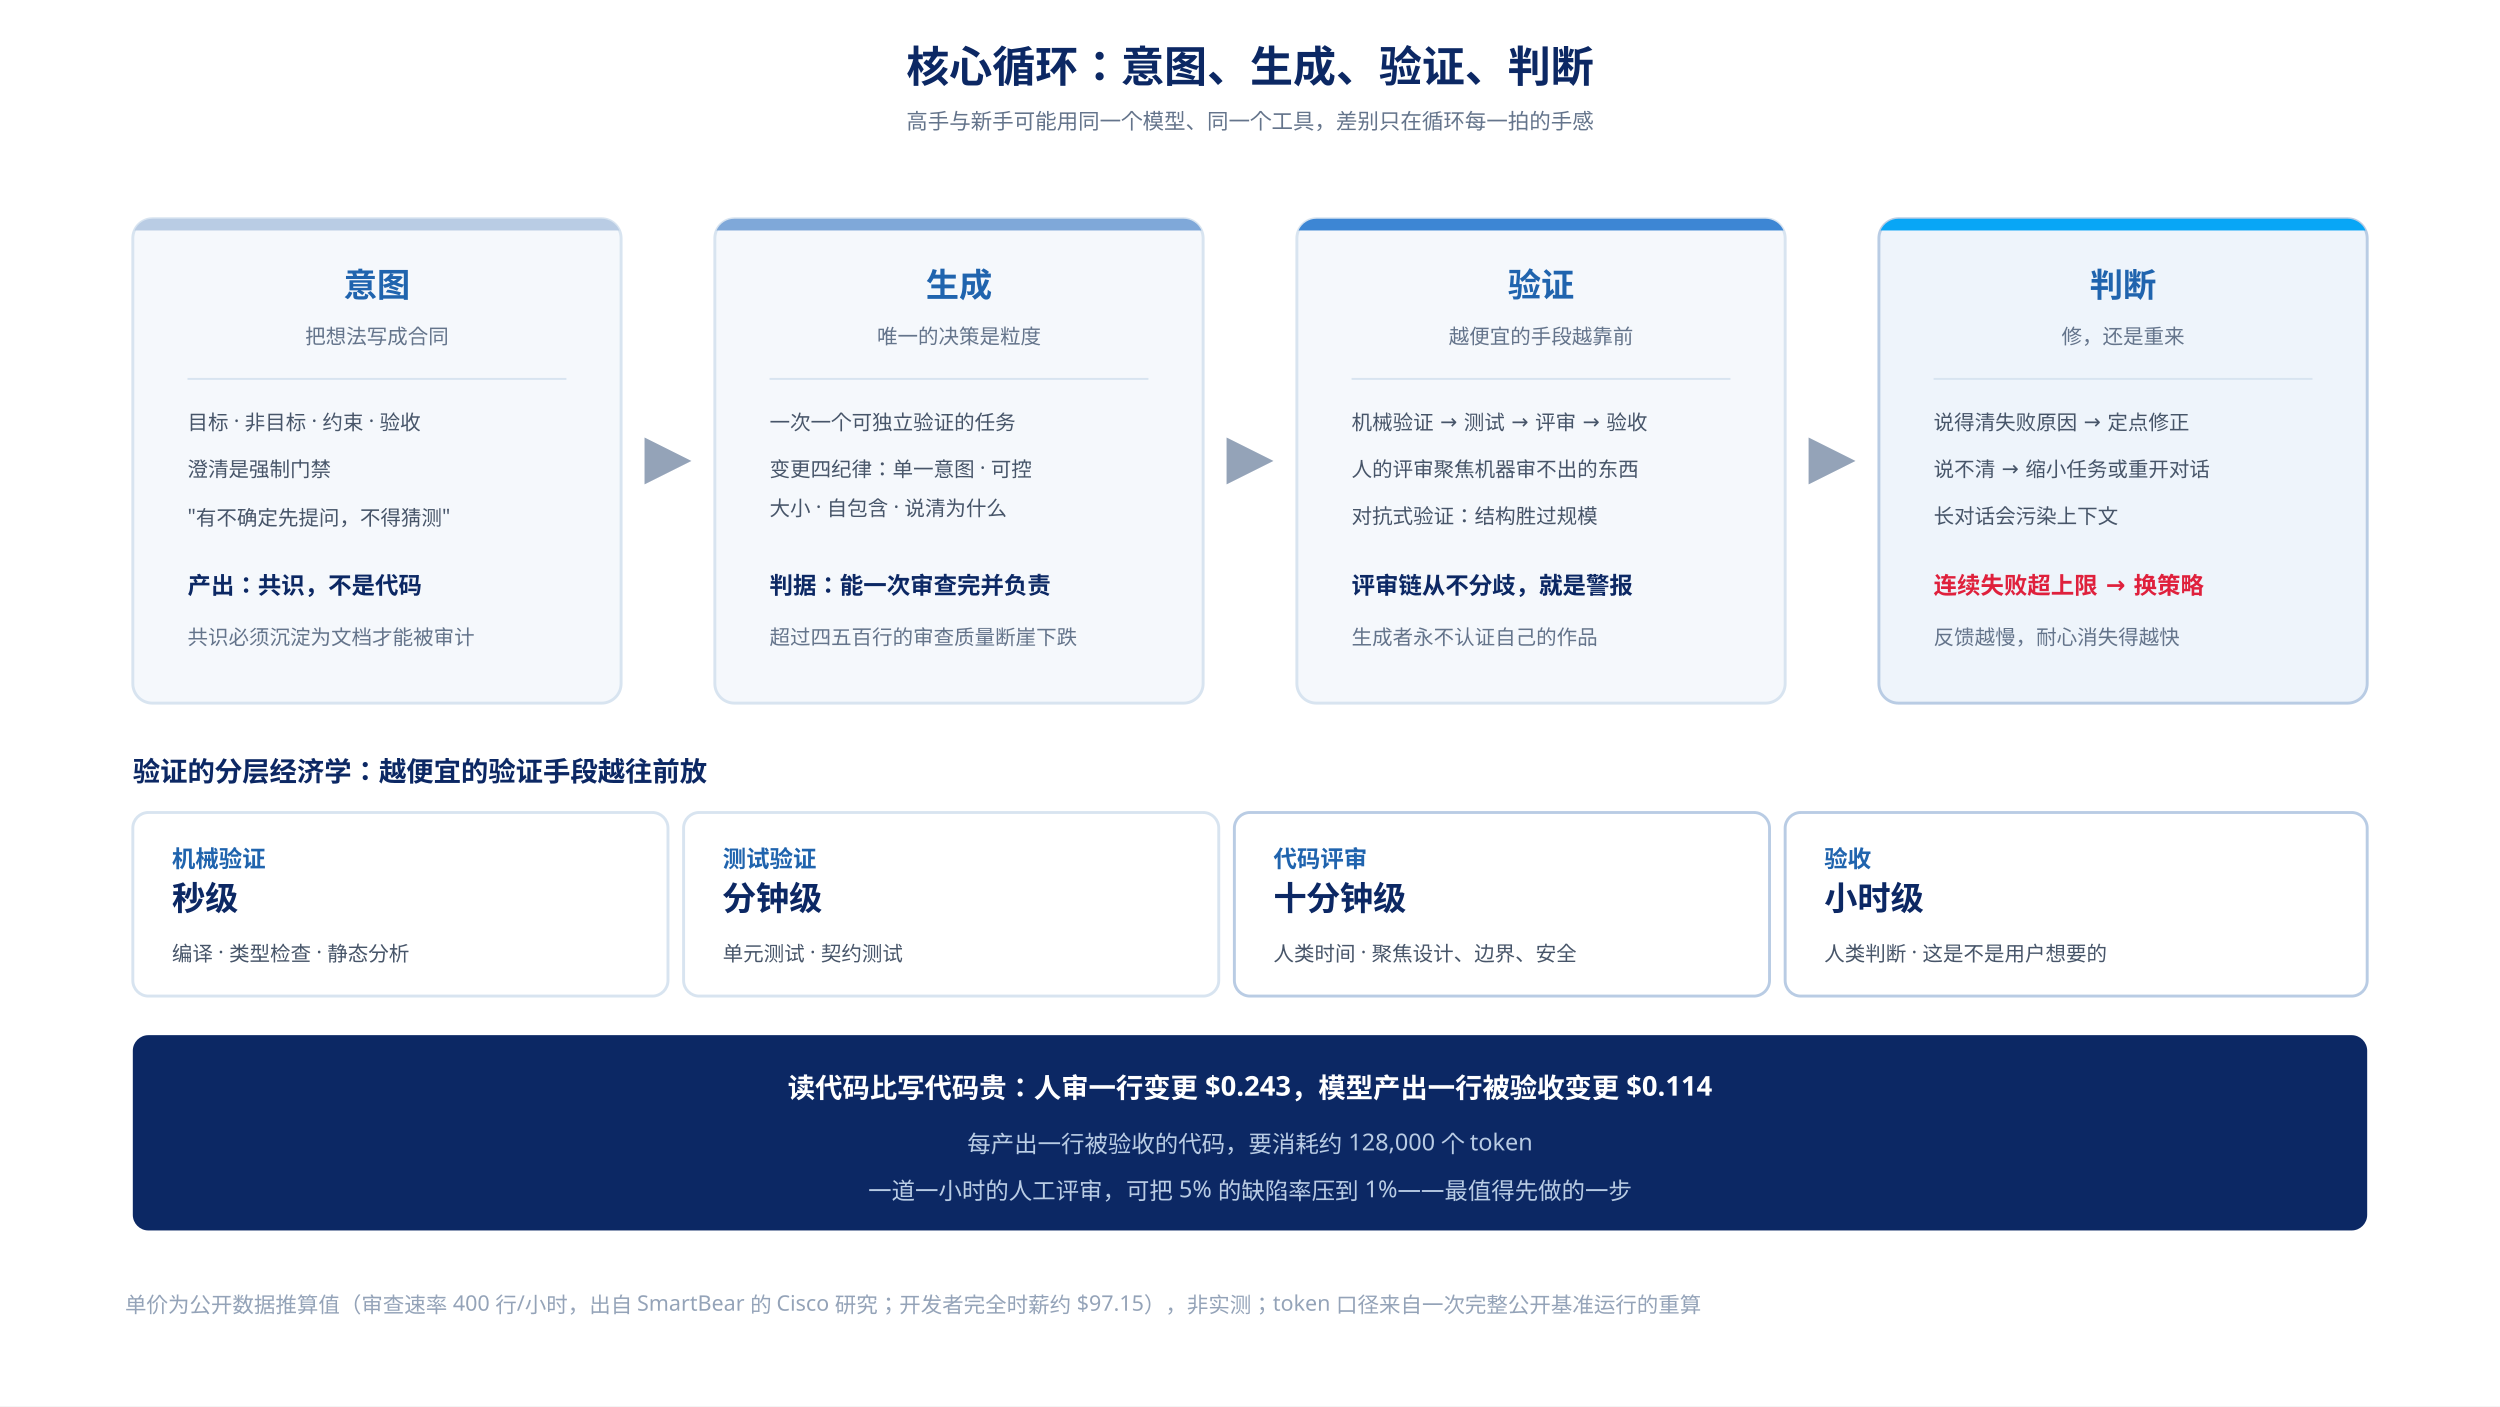
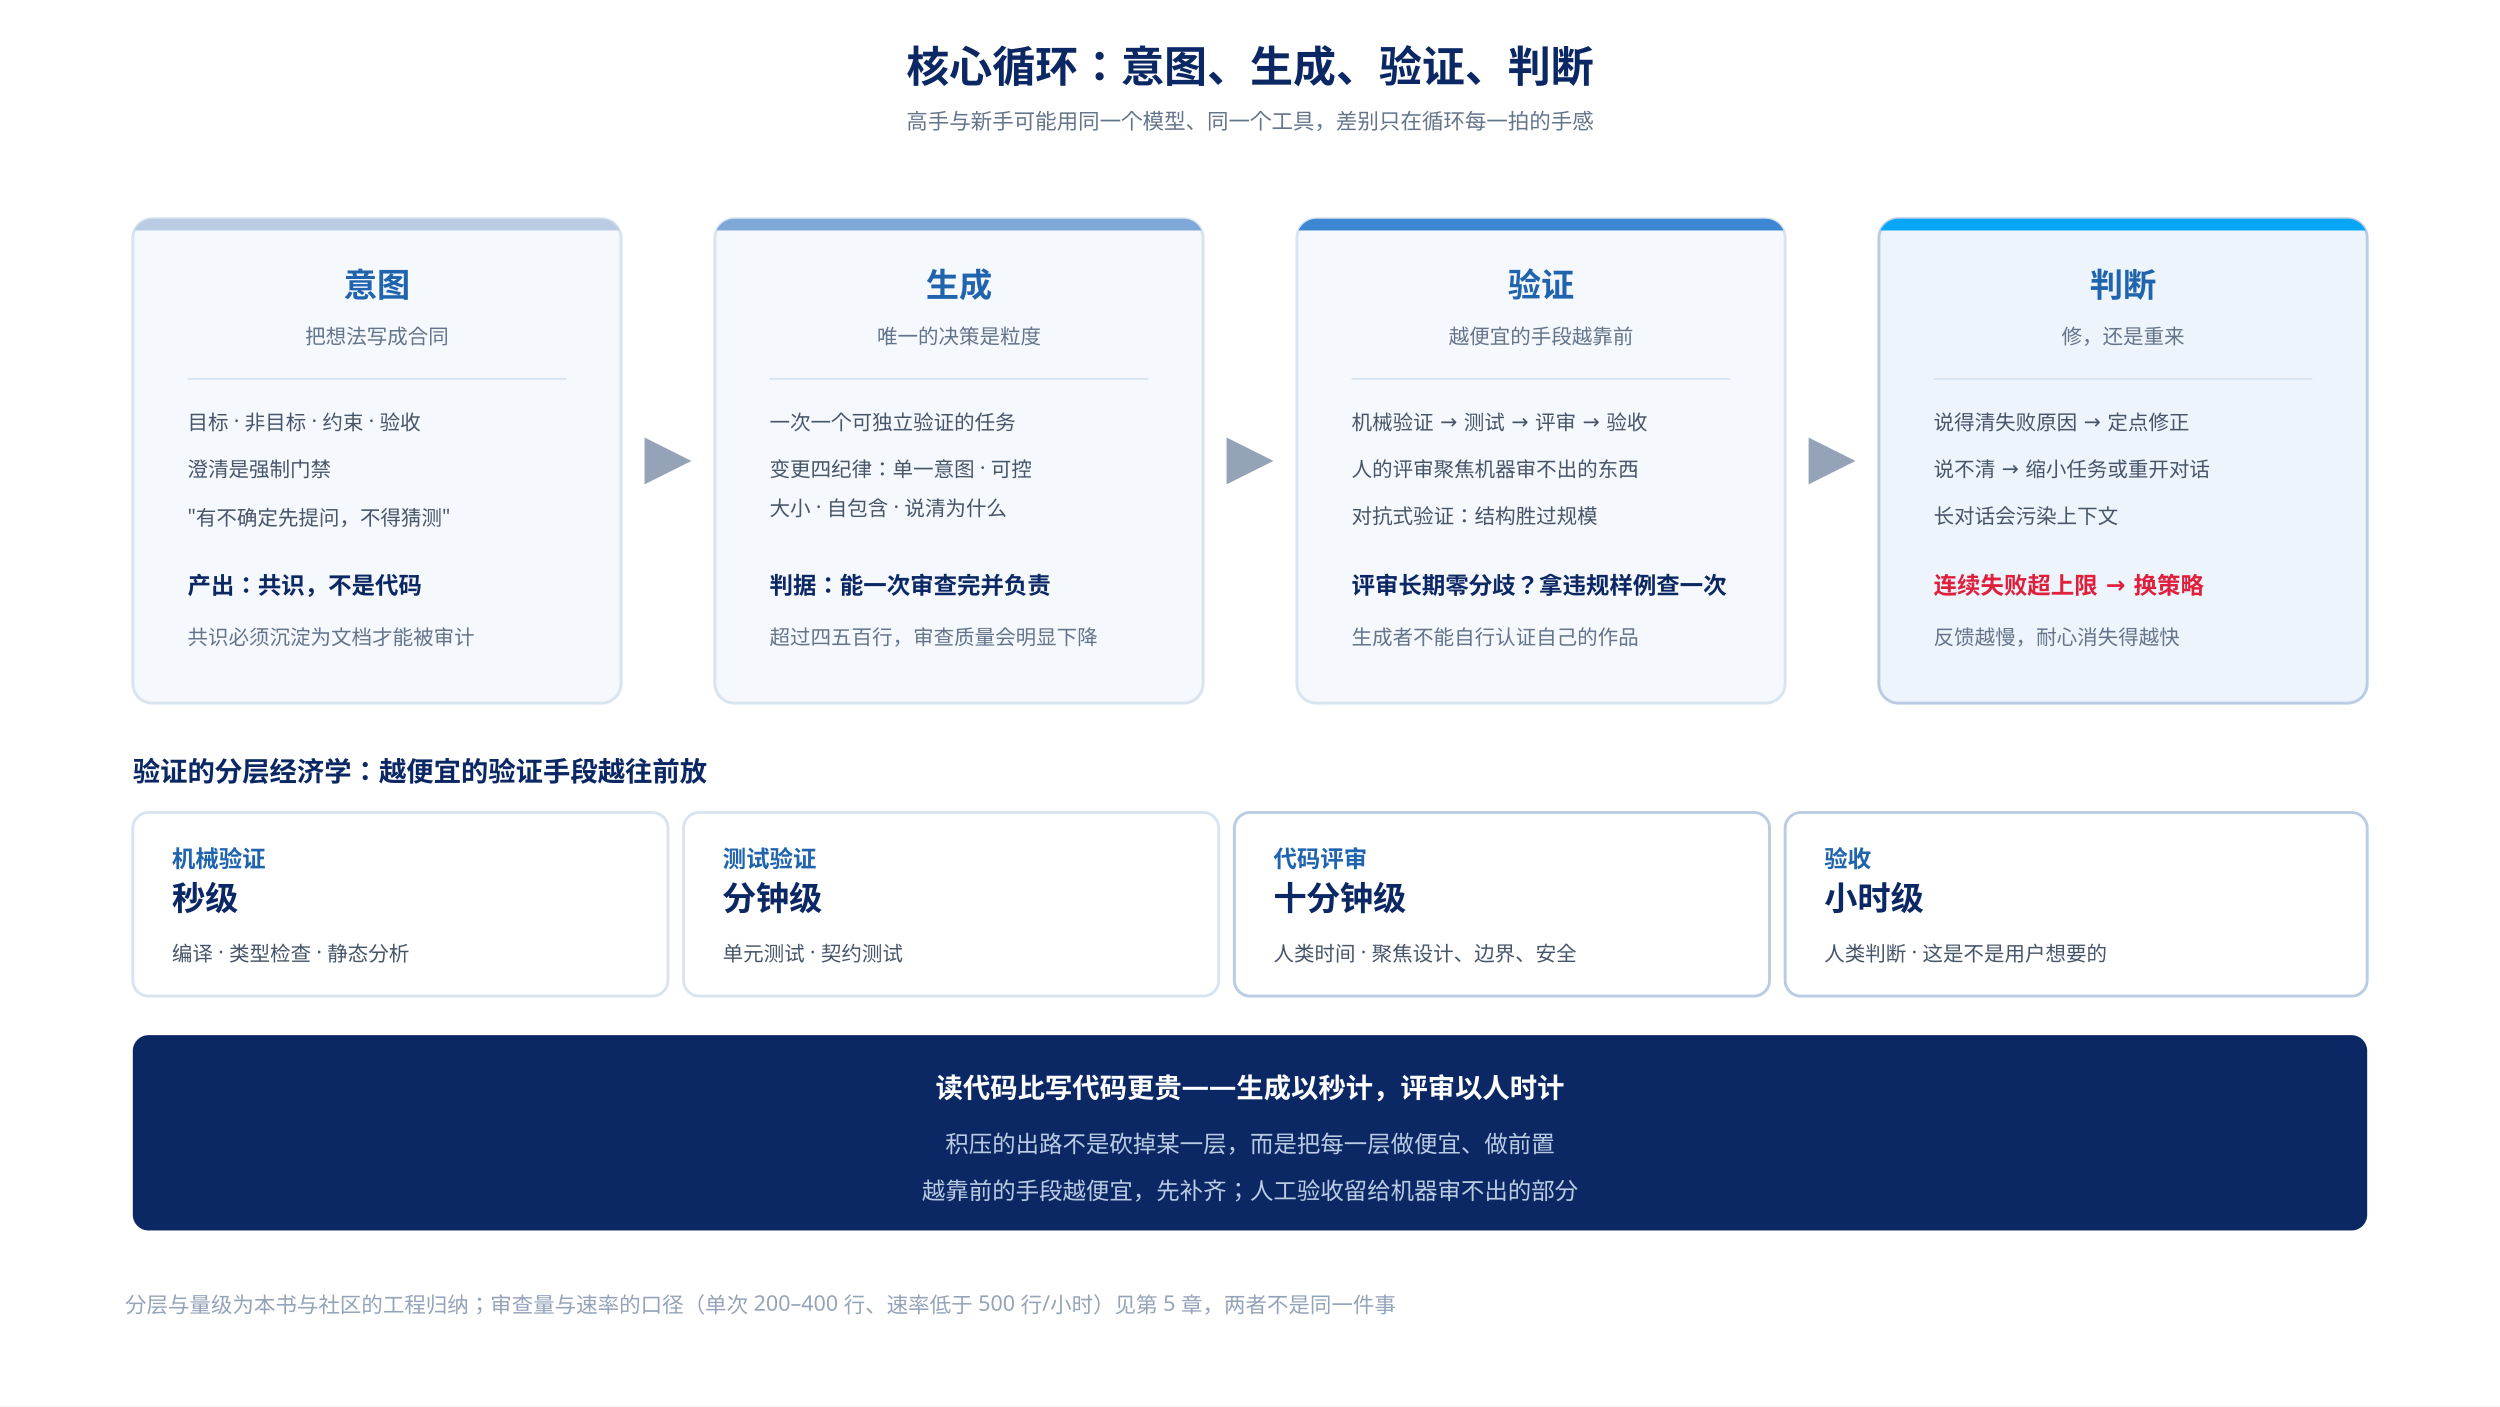
<svg xmlns="http://www.w3.org/2000/svg" viewBox="0 0 1280 720" width="1280" height="720" font-family="Book Sans, Source Han Sans CN, 思源黑体 CN, sans-serif" font-size="12" data-pptx-page-role="content">
  <rect x="0" y="0" width="1280" height="720" fill="#FFFFFF" />
  <g id="title" data-pptx-bounds="0 14 1280 58">
    <text x="640" y="42" font-size="22" font-weight="bold" fill="#0C2864" text-anchor="middle">核心循环：意图、生成、验证、判断</text>
    <text x="640" y="66" font-size="11" fill="#64748B" text-anchor="middle">高手与新手可能用同一个模型、同一个工具，差别只在循环每一拍的手感</text>
  </g>
  <g id="content" data-pptx-bounds="40 84 1200 560">
    <rect x="68" y="112" width="250" height="248" rx="10" fill="#F5F8FC" stroke="#D8E4F0" stroke-width="1.5" />
    <path d="M68.83 118A10 10 0 0 1 78 112H308A10 10 0 0 1 317.17 118Z" fill="#B9CCE4" />
    <text x="193" y="152" font-size="17" font-weight="bold" fill="#2064AE" text-anchor="middle">意图</text>
    <text x="193" y="176" font-size="10.5" fill="#64748B" text-anchor="middle">把想法写成合同</text>
    <line x1="96" y1="194" x2="290" y2="194" stroke="#D8E4F0" stroke-width="1" />
    <text x="96" y="220" font-size="10.5" fill="#475569">目标 · 非目标 · 约束 · 验收</text>
    <text x="96" y="244" font-size="10.5" fill="#475569">澄清是强制门禁</text>
    <text x="96" y="268" font-size="10.5" fill="#475569">"有不确定先提问，不得猜测"</text>
    <text x="96" y="304" font-size="12" font-weight="bold" fill="#0C2864">产出：共识，不是代码</text>
    <text x="96" y="330" font-size="10.5" fill="#64748B">共识必须沉淀为文档才能被审计</text>
    <rect x="366" y="112" width="250" height="248" rx="10" fill="#F5F8FC" stroke="#D8E4F0" stroke-width="1.5" />
    <path d="M366.83 118A10 10 0 0 1 376 112H606A10 10 0 0 1 615.17 118Z" fill="#7FA8D9" />
    <text x="491" y="152" font-size="17" font-weight="bold" fill="#2064AE" text-anchor="middle">生成</text>
    <text x="491" y="176" font-size="10.5" fill="#64748B" text-anchor="middle">唯一的决策是粒度</text>
    <line x1="394" y1="194" x2="588" y2="194" stroke="#D8E4F0" stroke-width="1" />
    <text x="394" y="220" font-size="10.5" fill="#475569">一次一个可独立验证的任务</text>
    <text x="394" y="244" font-size="10.5" fill="#475569">变更四纪律：单一意图 · 可控</text>
    <text x="394" y="264" font-size="10.5" fill="#475569">大小 · 自包含 · 说清为什么</text>
    <text x="394" y="304" font-size="12" font-weight="bold" fill="#0C2864">判据：能一次审查完并负责</text>
-     <text x="394" y="330" font-size="10.5" fill="#64748B">超过四五百行的审查质量断崖下跌</text>
+     <text x="394" y="330" font-size="10.5" fill="#64748B">超过四五百行，审查质量会明显下降</text>
    <rect x="664" y="112" width="250" height="248" rx="10" fill="#F5F8FC" stroke="#D8E4F0" stroke-width="1.5" />
    <path d="M664.83 118A10 10 0 0 1 674 112H904A10 10 0 0 1 913.17 118Z" fill="#3D86D4" />
    <text x="789" y="152" font-size="17" font-weight="bold" fill="#2064AE" text-anchor="middle">验证</text>
    <text x="789" y="176" font-size="10.5" fill="#64748B" text-anchor="middle">越便宜的手段越靠前</text>
    <line x1="692" y1="194" x2="886" y2="194" stroke="#D8E4F0" stroke-width="1" />
    <text x="692" y="220" font-size="10.5" fill="#475569">机械验证 → 测试 → 评审 → 验收</text>
    <text x="692" y="244" font-size="10.5" fill="#475569">人的评审聚焦机器审不出的东西</text>
    <text x="692" y="268" font-size="10.5" fill="#475569">对抗式验证：结构胜过规模</text>
-     <text x="692" y="304" font-size="12" font-weight="bold" fill="#0C2864">评审链从不分歧，就是警报</text>
-     <text x="692" y="330" font-size="10.5" fill="#64748B">生成者永不认证自己的作品</text>
+     <text x="692" y="304" font-size="12" font-weight="bold" fill="#0C2864">评审长期零分歧？拿违规样例查一次</text>
+     <text x="692" y="330" font-size="10.5" fill="#64748B">生成者不能自行认证自己的作品</text>
    <rect x="962" y="112" width="250" height="248" rx="10" fill="#EEF4FB" stroke="#B9CCE4" stroke-width="1.5" />
    <path d="M962.83 118A10 10 0 0 1 972 112H1202A10 10 0 0 1 1211.17 118Z" fill="#08A6F6" />
    <text x="1087" y="152" font-size="17" font-weight="bold" fill="#2064AE" text-anchor="middle">判断</text>
    <text x="1087" y="176" font-size="10.5" fill="#64748B" text-anchor="middle">修，还是重来</text>
    <line x1="990" y1="194" x2="1184" y2="194" stroke="#D8E4F0" stroke-width="1" />
    <text x="990" y="220" font-size="10.5" fill="#475569">说得清失败原因 → 定点修正</text>
    <text x="990" y="244" font-size="10.5" fill="#475569">说不清 → 缩小任务或重开对话</text>
    <text x="990" y="268" font-size="10.5" fill="#475569">长对话会污染上下文</text>
    <text x="990" y="304" font-size="12" font-weight="bold" fill="#DF203C">连续失败超上限 → 换策略</text>
    <text x="990" y="330" font-size="10.5" fill="#64748B">反馈越慢，耐心消失得越快</text>
    <polygon points="330,224 354,236 330,248" fill="#94A3B8" />
    <polygon points="628,224 652,236 628,248" fill="#94A3B8" />
    <polygon points="926,224 950,236 926,248" fill="#94A3B8" />
    <text x="68" y="400" font-size="14" font-weight="bold" fill="#0C2864">验证的分层经济学：越便宜的验证手段越往前放</text>
    <rect x="68" y="416" width="274" height="94" rx="8" fill="#FFFFFF" stroke="#D8E4F0" stroke-width="1.5" />
    <text x="88" y="444" font-size="12" font-weight="bold" fill="#2064AE">机械验证</text>
    <text x="88" y="466" font-size="17" font-weight="bold" fill="#0C2864">秒级</text>
    <text x="88" y="492" font-size="10.5" fill="#475569">编译 · 类型检查 · 静态分析</text>
    <rect x="350" y="416" width="274" height="94" rx="8" fill="#FFFFFF" stroke="#D8E4F0" stroke-width="1.5" />
    <text x="370" y="444" font-size="12" font-weight="bold" fill="#2064AE">测试验证</text>
    <text x="370" y="466" font-size="17" font-weight="bold" fill="#0C2864">分钟级</text>
    <text x="370" y="492" font-size="10.5" fill="#475569">单元测试 · 契约测试</text>
    <rect x="632" y="416" width="274" height="94" rx="8" fill="#FFFFFF" stroke="#B9CCE4" stroke-width="1.5" />
    <text x="652" y="444" font-size="12" font-weight="bold" fill="#2064AE">代码评审</text>
    <text x="652" y="466" font-size="17" font-weight="bold" fill="#0C2864">十分钟级</text>
    <text x="652" y="492" font-size="10.5" fill="#475569">人类时间 · 聚焦设计、边界、安全</text>
    <rect x="914" y="416" width="298" height="94" rx="8" fill="#FFFFFF" stroke="#B9CCE4" stroke-width="1.5" />
    <text x="934" y="444" font-size="12" font-weight="bold" fill="#2064AE">验收</text>
    <text x="934" y="466" font-size="17" font-weight="bold" fill="#0C2864">小时级</text>
    <text x="934" y="492" font-size="10.5" fill="#475569">人类判断 · 这是不是用户想要的</text>
    <rect x="68" y="530" width="1144" height="100" rx="8" fill="#0C2864" />
-     <text x="640" y="562" font-size="14" font-weight="bold" fill="#FFFFFF" text-anchor="middle">读代码比写代码贵：人审一行变更 $0.243，模型产出一行被验收变更 $0.114</text>
-     <text x="640" y="590" font-size="12" fill="#B9CCE4" text-anchor="middle">每产出一行被验收的代码，要消耗约 128,000 个 token</text>
-     <text x="640" y="614" font-size="12" fill="#B9CCE4" text-anchor="middle">一道一小时的人工评审，可把 5% 的缺陷率压到 1%——最值得先做的一步</text>
+     <text x="640" y="562" font-size="14" font-weight="bold" fill="#FFFFFF" text-anchor="middle">读代码比写代码更贵——生成以秒计，评审以人时计</text>
+     <text x="640" y="590" font-size="12" fill="#B9CCE4" text-anchor="middle">积压的出路不是砍掉某一层，而是把每一层做便宜、做前置</text>
+     <text x="640" y="614" font-size="12" fill="#B9CCE4" text-anchor="middle">越靠前的手段越便宜，先补齐；人工验收留给机器审不出的部分</text>
  </g>
  <g id="footnote" data-pptx-bounds="0 650 1280 40">
-     <text x="64" y="672" font-size="11" fill="#94A3B8">单价为公开数据推算值（审查速率 400 行/小时，出自 SmartBear 的 Cisco 研究；开发者完全时薪约 $97.15），非实测；token 口径来自一次完整公开基准运行的重算</text>
+     <text x="64" y="672" font-size="11" fill="#94A3B8">分层与量级为本书与社区的工程归纳；审查量与速率的口径（单次 200–400 行、速率低于 500 行/小时）见第 5 章，两者不是同一件事</text>
  </g>
</svg>
